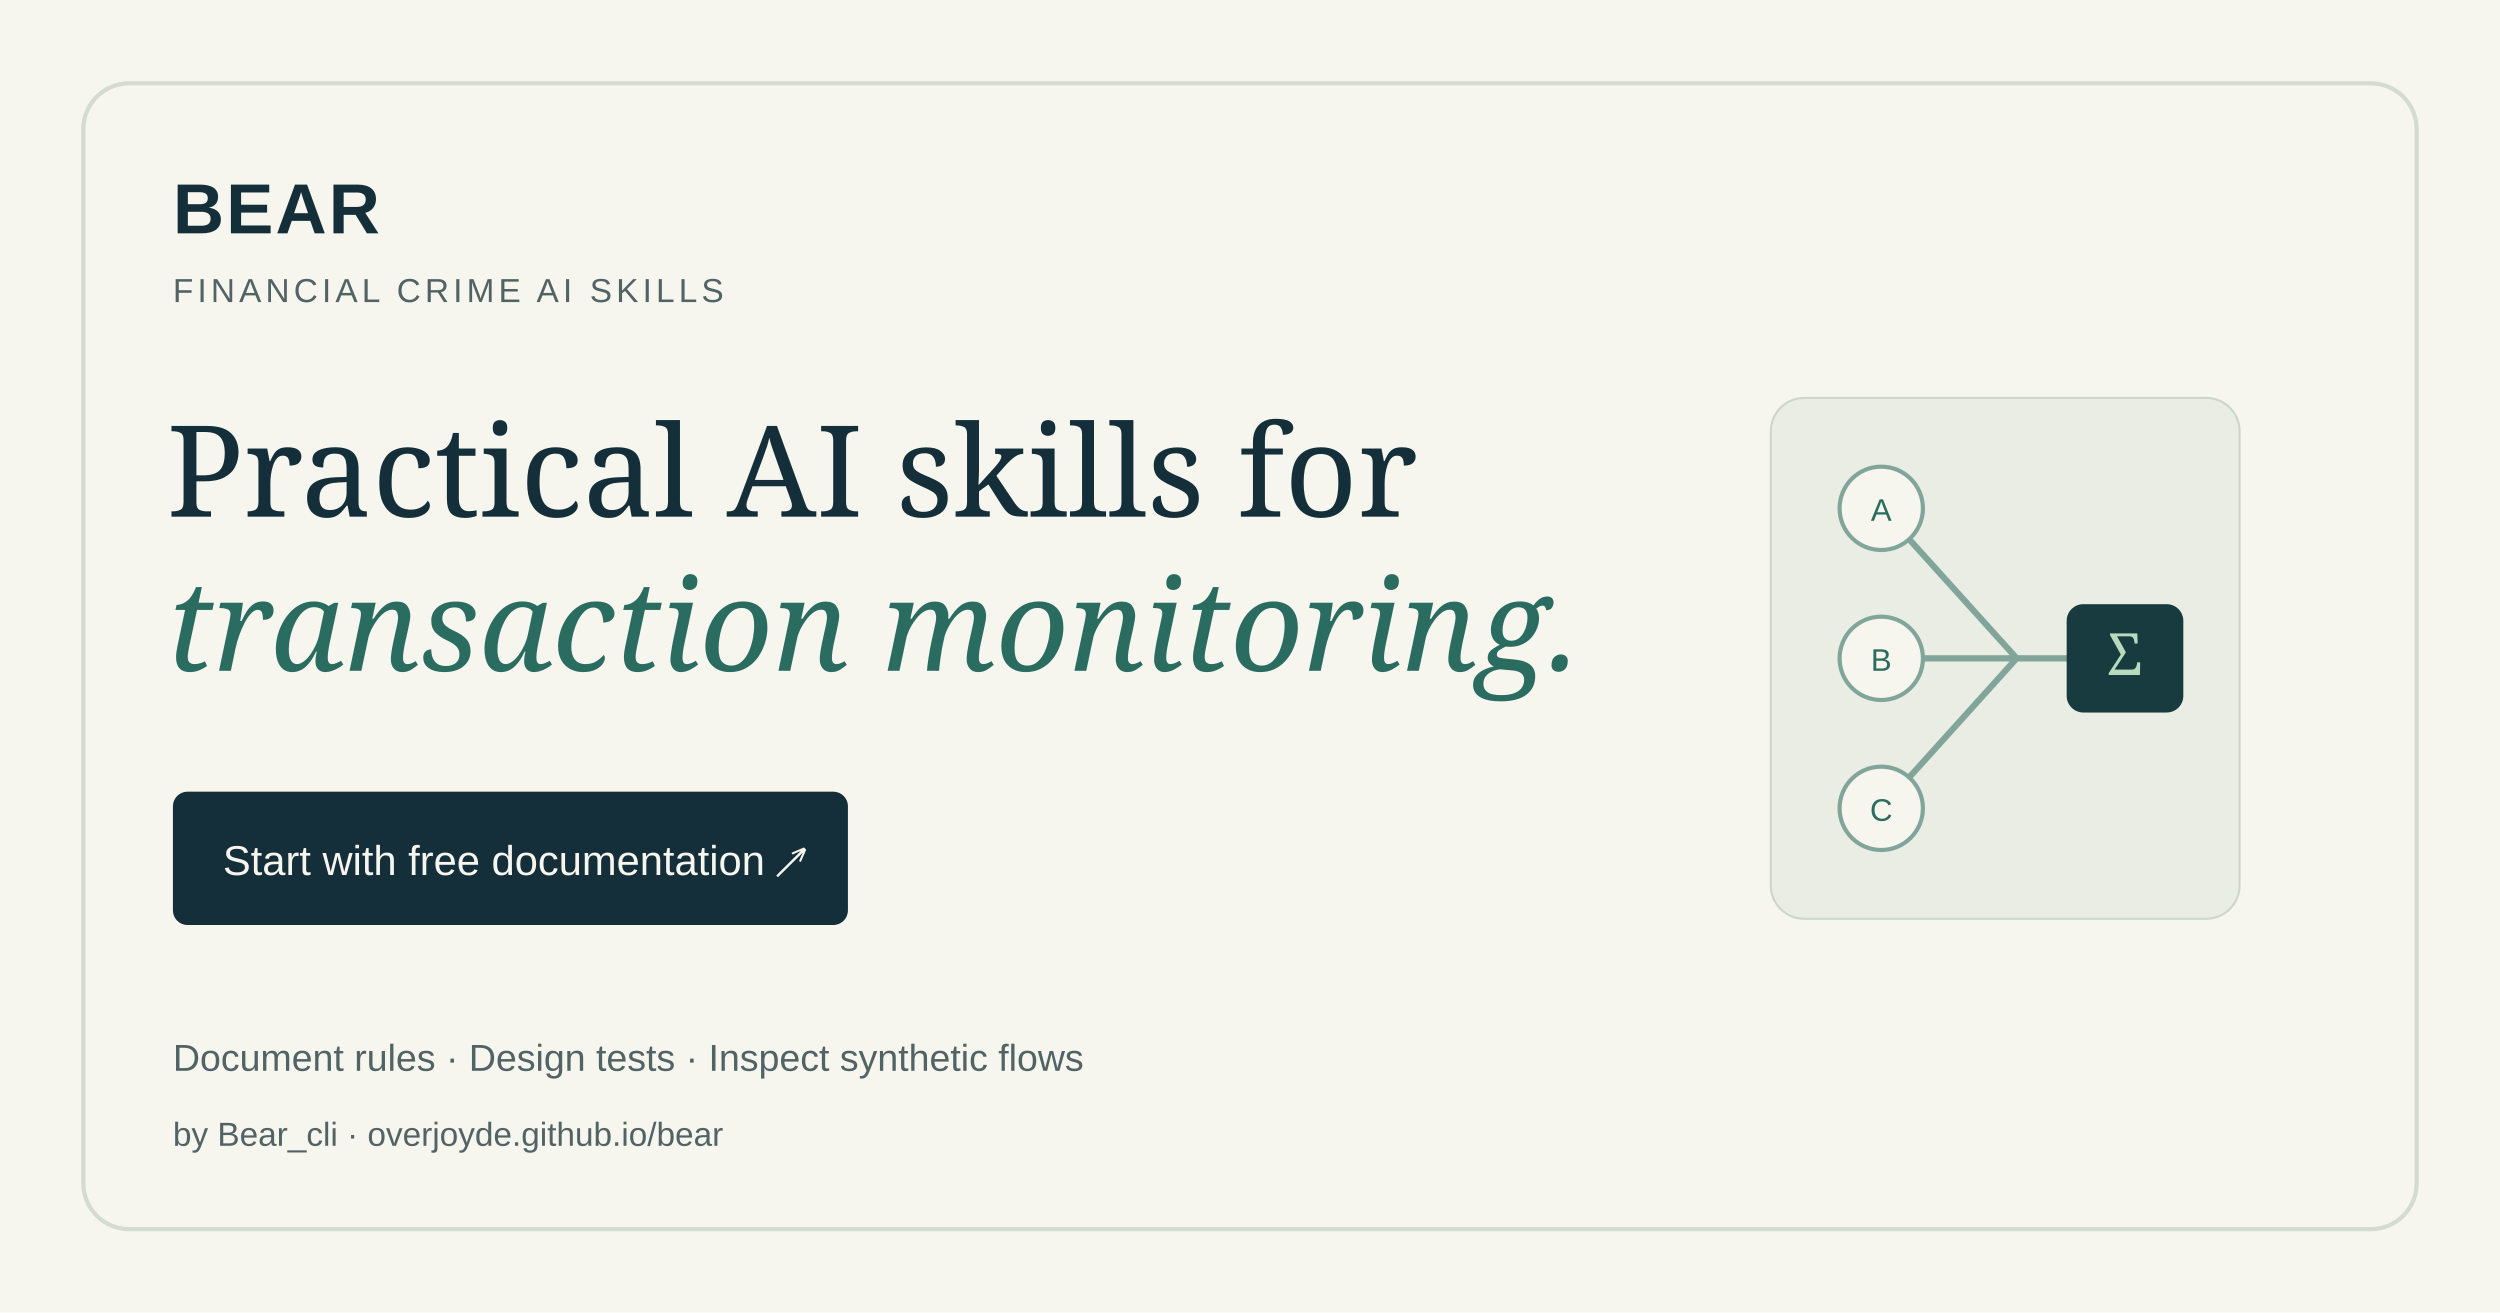
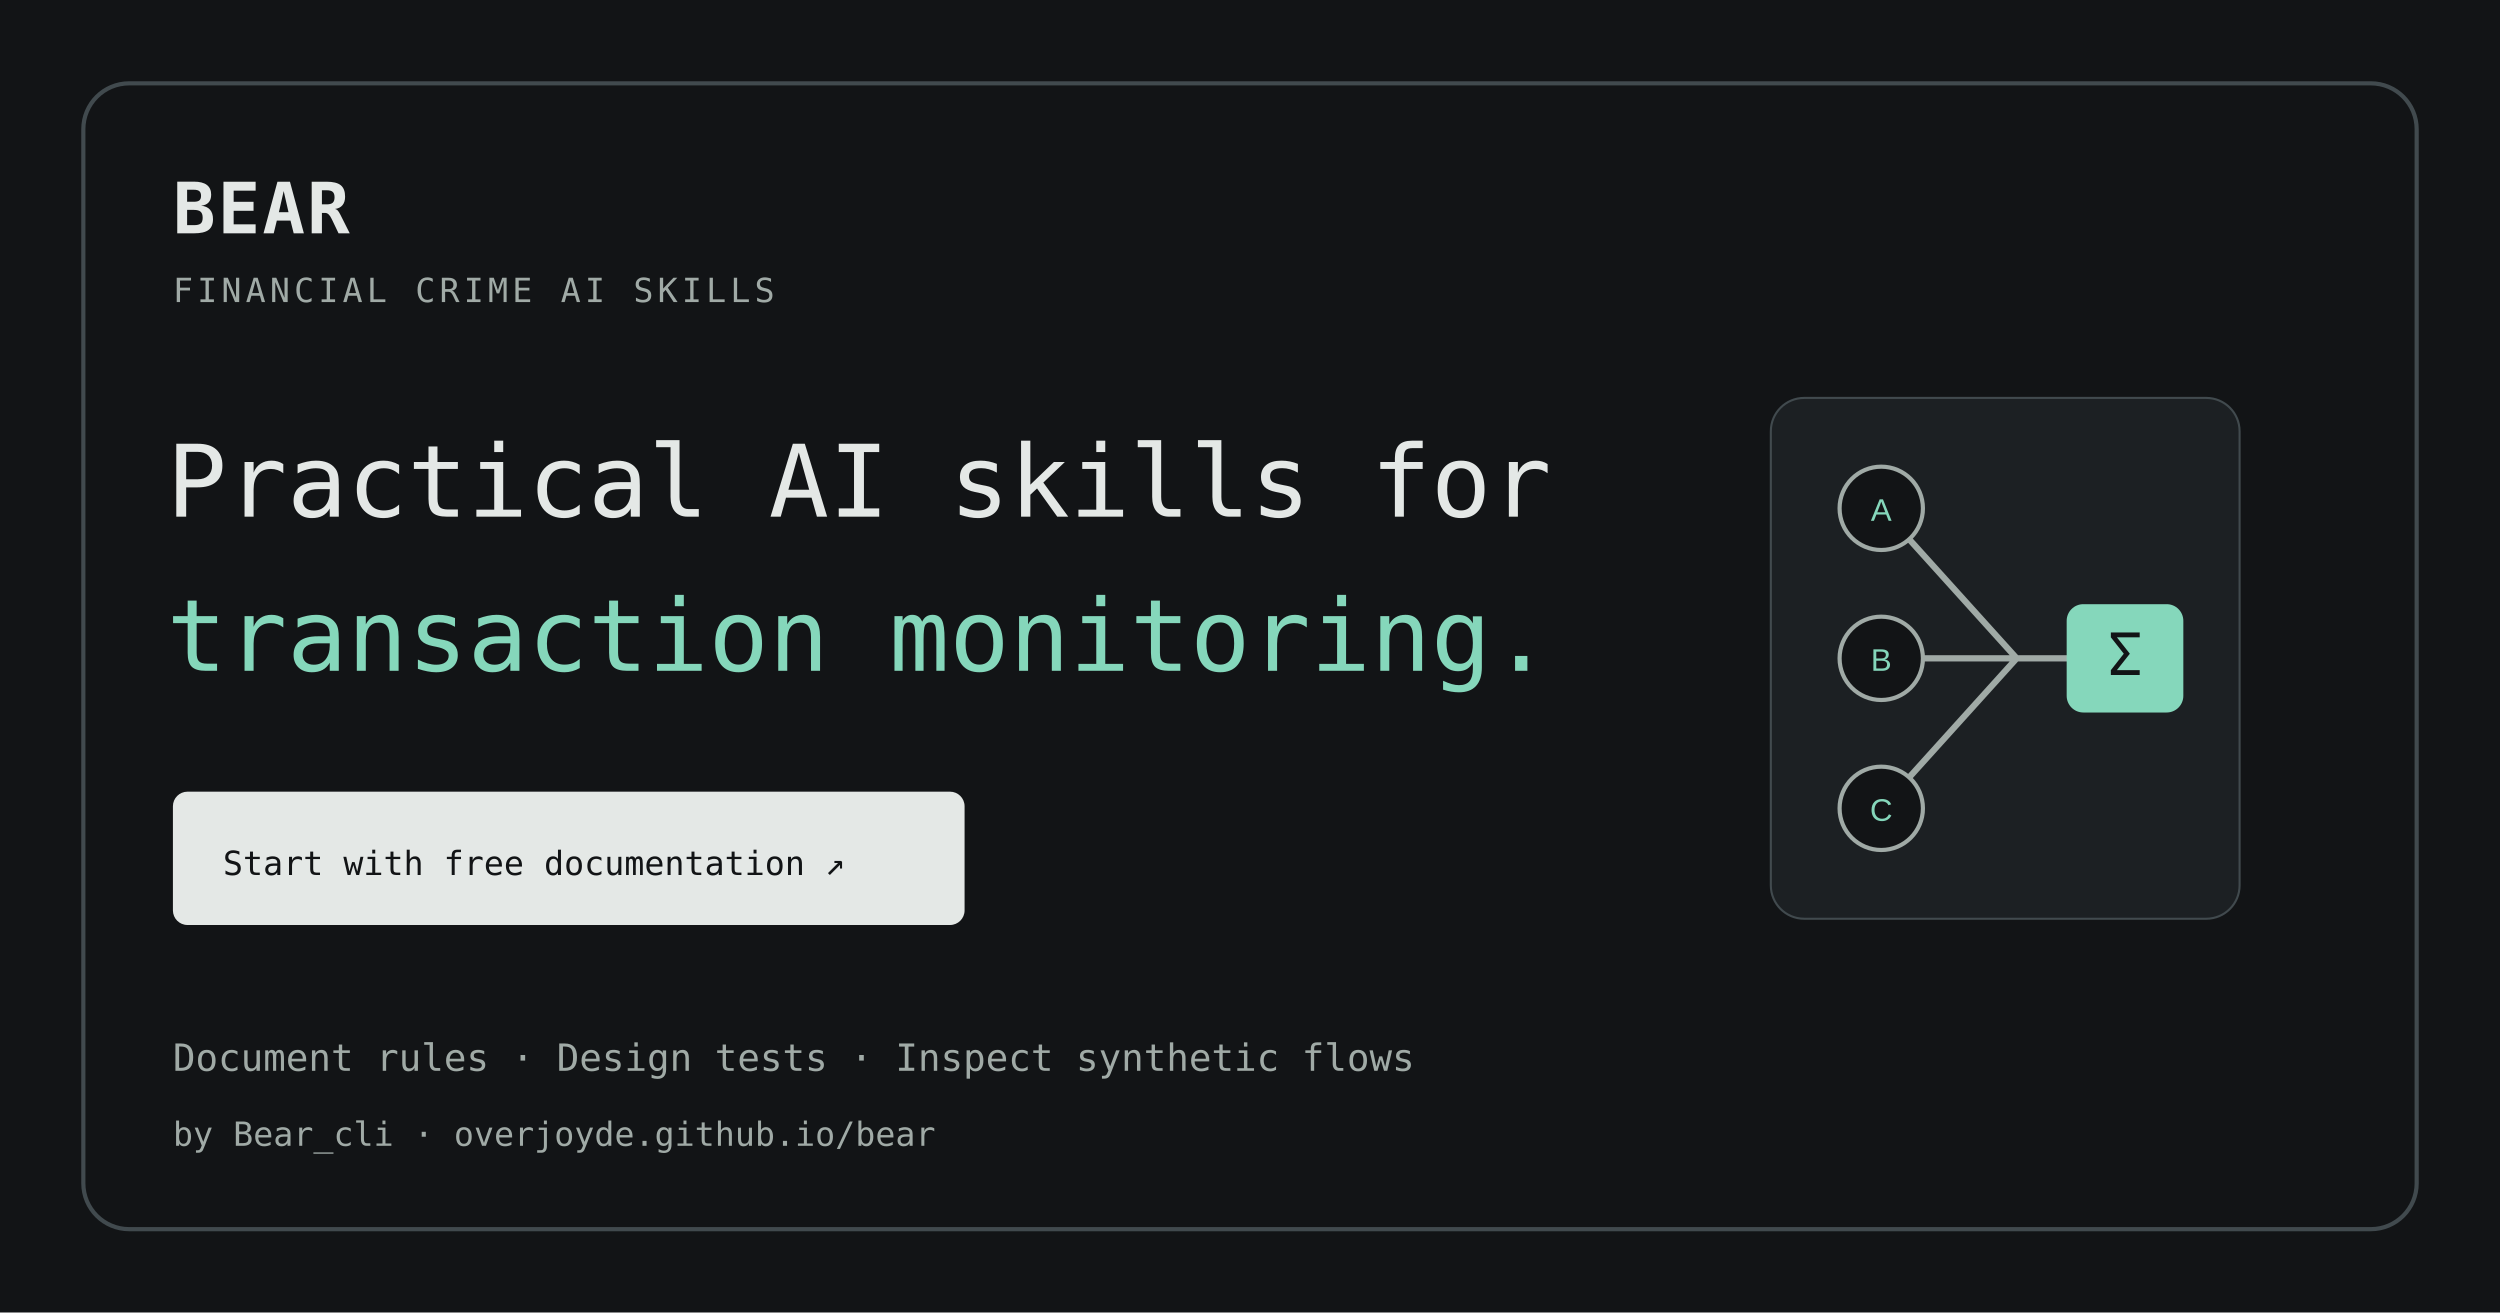
<svg xmlns="http://www.w3.org/2000/svg" width="1200" height="630" viewBox="0 0 1200 630">
-   <rect width="1200" height="630" fill="#f6f5ee" />
-   <rect x="40" y="40" width="1120" height="550" rx="22" fill="none" stroke="#d4dbd1" stroke-width="2" />
-   <g font-family="Arial, Helvetica, sans-serif" fill="#142f39">
+   <rect width="1200" height="630" fill="#121416" />
+   <rect x="40" y="40" width="1120" height="550" rx="22" fill="none" stroke="#414A4E" stroke-width="2" />
+   <g font-family="Consolas, monospace" fill="#E4E8E6">
    <text x="83" y="112" font-size="34" font-weight="700" letter-spacing="1">BEAR</text>
-     <text x="83" y="145" font-size="16" fill="#526366" letter-spacing="2">FINANCIAL CRIME AI SKILLS</text>
-     <text x="80" y="248" font-family="Georgia, serif" font-size="61">Practical AI skills for</text>
-     <text x="80" y="322" font-family="Georgia, serif" font-style="italic" font-size="61" fill="#2b6c61">transaction monitoring.</text>
-     <rect x="83" y="380" width="324" height="64" rx="7" fill="#142f39" />
-     <text x="107" y="420" font-size="20" fill="#f6f5ee">Start with free documentation ↗</text>
-     <text x="83" y="514" font-size="18" fill="#526366">Document rules · Design tests · Inspect synthetic flows</text>
-     <text x="83" y="550" font-size="16" fill="#526366">by Bear_cli · overjoyde.github.io/bear</text>
+     <text x="83" y="145" font-size="16" fill="#A0AAA6" letter-spacing="2">FINANCIAL CRIME AI SKILLS</text>
+     <text x="80" y="248" font-family="Consolas, monospace" font-size="48">Practical AI skills for</text>
+     <text x="80" y="322" font-family="Consolas, monospace" font-style="normal" font-size="48" fill="#85D7BB">transaction monitoring.</text>
+     <rect x="83" y="380" width="380" height="64" rx="7" fill="#E4E8E6" />
+     <text x="107" y="420" font-size="16" fill="#121416">Start with free documentation ↗</text>
+     <text x="83" y="514" font-size="18" fill="#A0AAA6">Document rules · Design tests · Inspect synthetic flows</text>
+     <text x="83" y="550" font-size="16" fill="#A0AAA6">by Bear_cli · overjoyde.github.io/bear</text>
  </g>
  <g transform="translate(850 191)">
-     <rect x="0" y="0" width="225" height="250" rx="16" fill="#e9ede3" stroke="#cbd7c8" />
-     <g stroke="#82a59b" stroke-width="3" fill="none">
+     <rect x="0" y="0" width="225" height="250" rx="16" fill="#1C2023" stroke="#414A4E" />
+     <g stroke="#A0AAA6" stroke-width="3" fill="none">
      <path d="M53 53L118 125H169M53 125H169M53 197L118 125" />
    </g>
-     <g fill="#f6f5ee" stroke="#82a59b" stroke-width="2">
+     <g fill="#121416" stroke="#A0AAA6" stroke-width="2">
      <circle cx="53" cy="53" r="20" />
      <circle cx="53" cy="125" r="20" />
      <circle cx="53" cy="197" r="20" />
    </g>
-     <rect x="142" y="99" width="56" height="52" rx="8" fill="#173b3e" />
-     <g font-family="Arial, sans-serif" text-anchor="middle" font-size="15" fill="#2b6c61">
+     <rect x="142" y="99" width="56" height="52" rx="8" fill="#85D7BB" />
+     <g font-family="Arial, sans-serif" text-anchor="middle" font-size="15" fill="#85D7BB">
      <text x="53" y="59">A</text>
      <text x="53" y="131">B</text>
      <text x="53" y="203">C</text>
    </g>
-     <text x="170" y="133" font-family="Georgia, serif" text-anchor="middle" font-size="28" fill="#b7dbbd">Σ</text>
+     <text x="170" y="133" font-family="Consolas, monospace" text-anchor="middle" font-size="28" fill="#121416">Σ</text>
  </g>
</svg>
